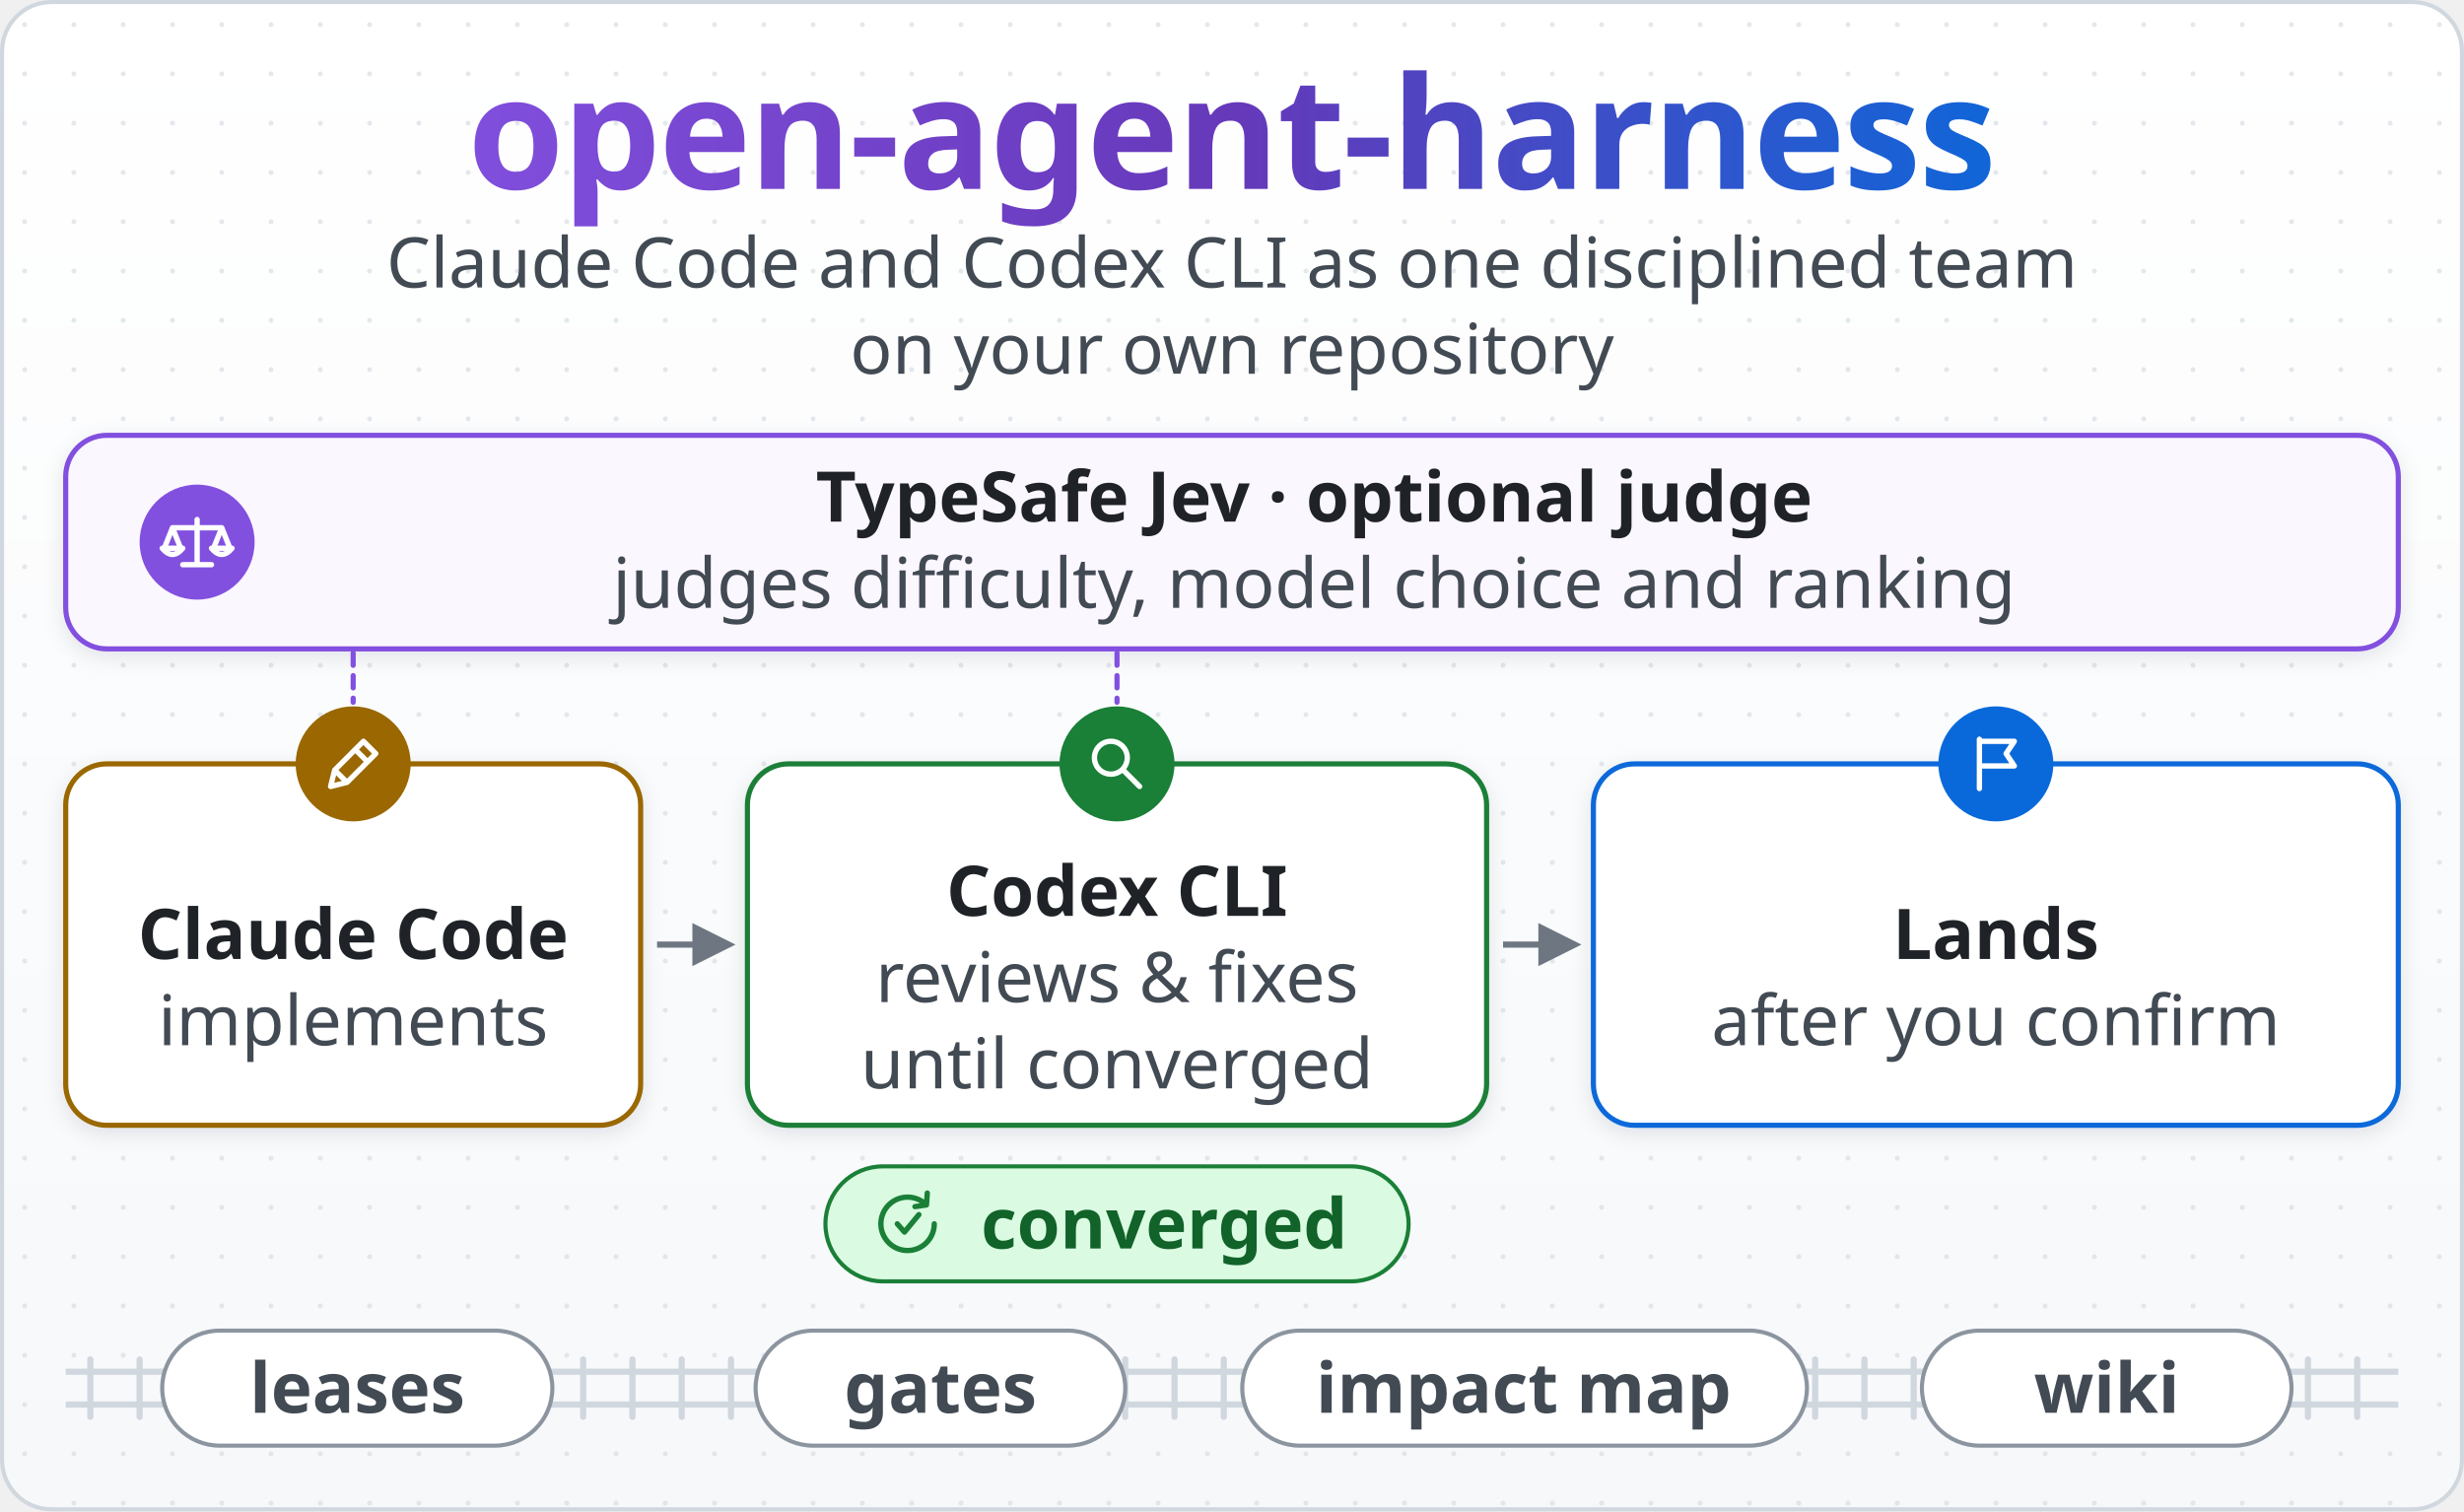
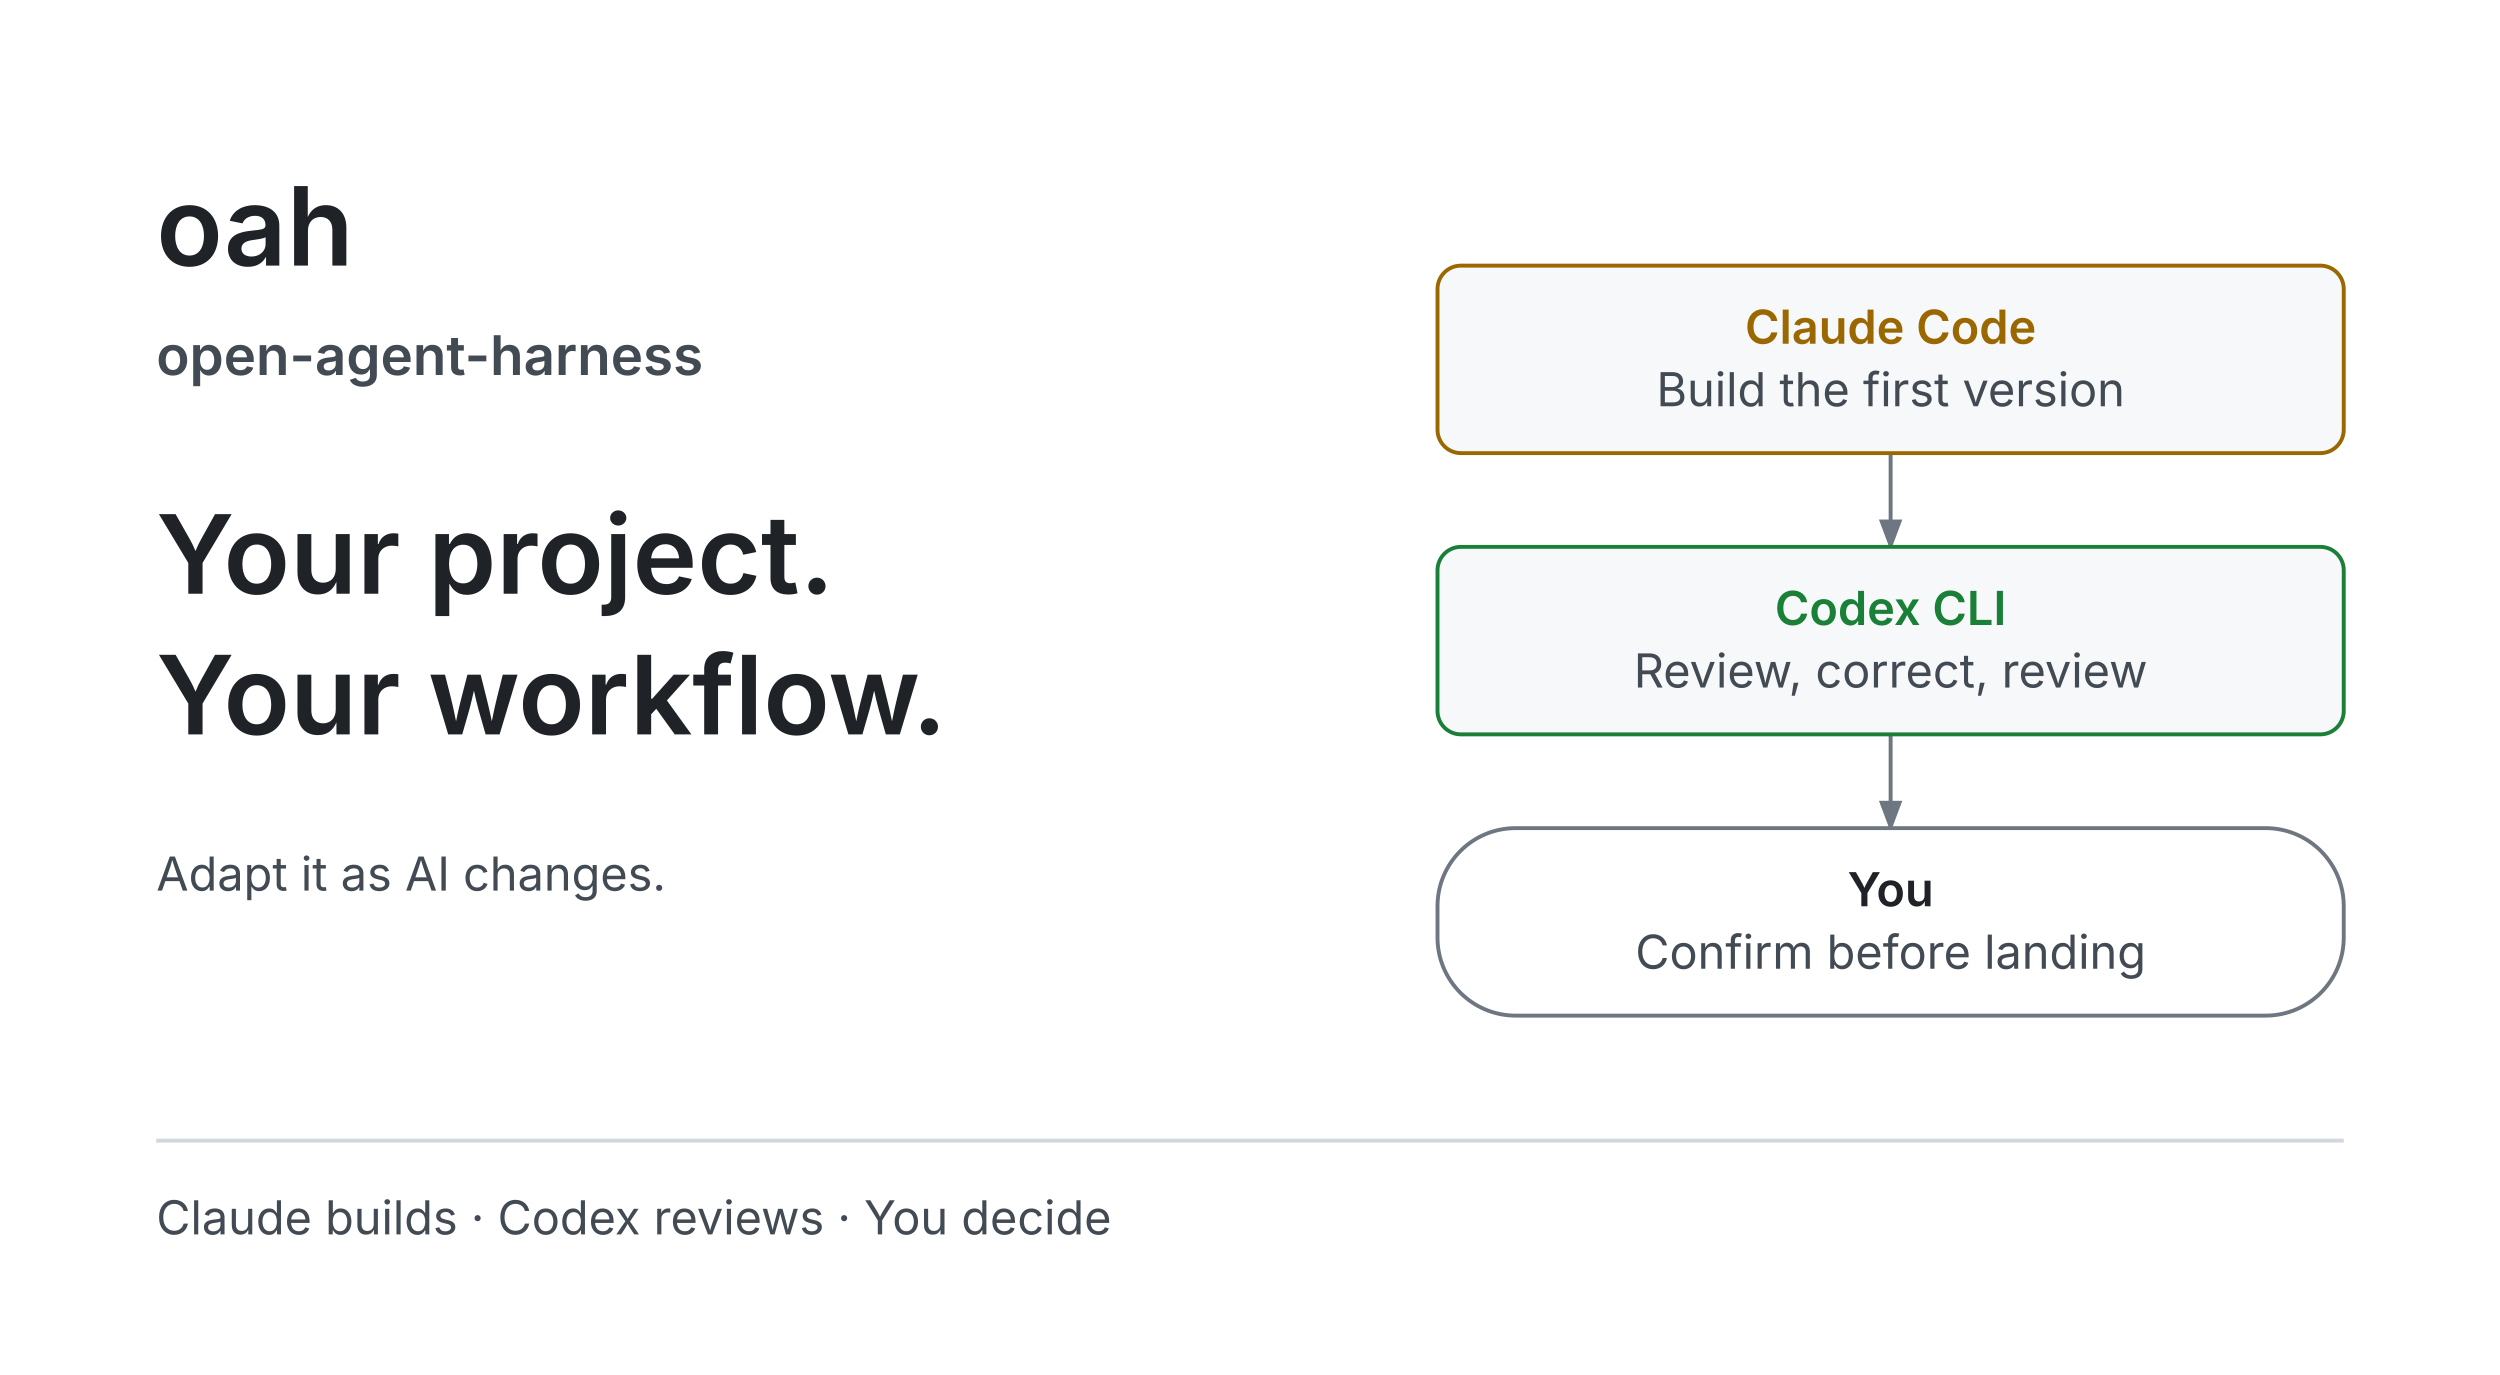
- <svg xmlns="http://www.w3.org/2000/svg" width="1200" height="736" viewBox="0 0 1200 736" role="img" aria-labelledby="title desc" xml:lang="en">
+ <svg xmlns="http://www.w3.org/2000/svg" viewBox="0 0 640 352" role="img" aria-labelledby="banner-light-title banner-light-desc" id="banner-light-root">
  <defs>
-     <linearGradient id="bg" x1="0" y1="0" x2="0" y2="1">
-       <stop offset="0" stop-color="#ffffff" />
-       <stop offset="1" stop-color="#f6f8fa" />
-     </linearGradient>
-     <linearGradient id="ink" gradientUnits="userSpaceOnUse" x1="200" y1="0" x2="1000" y2="0">
-       <stop offset="0" stop-color="#8250df" />
-       <stop offset="0.5" stop-color="#6639ba" />
-       <stop offset="1" stop-color="#0969da" />
-     </linearGradient>
-     <pattern id="grid" width="24" height="24" patternUnits="userSpaceOnUse">
-       <circle cx="12" cy="12" r="1.2" fill="#d8dee4" />
-     </pattern>
-     <filter id="shadow" x="-10%" y="-10%" width="120%" height="140%">
-       <feDropShadow dx="0" dy="3" stdDeviation="5" flood-color="#1f2328" flood-opacity="0.10" />
-     </filter>
-     <filter id="soft" x="-100%" y="-100%" width="300%" height="300%">
-       <feGaussianBlur stdDeviation="4" />
-     </filter>
-     <marker id="arrow" viewBox="0 0 10 10" refX="8" refY="5" markerWidth="7" markerHeight="7" orient="auto">
-       <path d="M0,0 L10,5 L0,10 z" fill="#6e7781" />
+     <style>#banner-light-root { font-family: system-ui, -apple-system, "Segoe UI", sans-serif; color: #1f2328; }
+       #banner-light-root .diagram-container { width: 100%; overflow-x: auto; }
+       #banner-light-root .title { font-size: 28px; font-weight: 600; }
+       #banner-light-root .group { font-size: 14px; font-weight: 600; }
+       #banner-light-root .node { font-size: 12px; font-weight: 600; }
+       #banner-light-root .label { font-size: 12px; font-weight: 400; }
+       #banner-light-root .mono { font-family: ui-monospace, "SFMono-Regular", Consolas, monospace; font-size: 8px; }
+       #banner-light-root .arrow-label { font-family: ui-monospace, "SFMono-Regular", Consolas, monospace; font-size: 8px; font-weight: 400; }
+       @media print {
+ #banner-light-root .diagram-container { overflow-x: visible; }
+ }</style>
+     <marker id="banner-light-arrow" markerWidth="8" markerHeight="6" refX="7" refY="3" orient="auto">
+       <polygon points="0 0, 8 3, 0 6" fill="#6e7781" />
+     </marker>
+     <marker id="banner-light-arrow-accent" markerWidth="8" markerHeight="6" refX="7" refY="3" orient="auto">
+       <polygon points="0 0, 8 3, 0 6" fill="#1a7f37" />
+     </marker>
+     <marker id="banner-light-arrow-link" markerWidth="8" markerHeight="6" refX="7" refY="3" orient="auto">
+       <polygon points="0 0, 8 3, 0 6" fill="#0969da" />
    </marker>
  </defs>
-   <style>
- text { font-family: -apple-system, BlinkMacSystemFont, "Segoe UI", "Noto Sans", Helvetica, Arial, sans-serif; text-anchor: middle; }
- .title { font-size: 76px; font-weight: 800; fill: url(#ink); letter-spacing: -1px; }
- .pitch { font-size: 34px; fill: #424a53; }
- .jev { font-size: 34px; font-weight: 700; fill: #1f2328; }
- .jevhint { font-size: 34px; fill: #424a53; }
- .name { font-size: 34px; font-weight: 700; fill: #1f2328; }
- .hint { font-size: 34px; fill: #424a53; }
- .done { font-size: 34px; font-weight: 700; fill: #116329; }
- .rail { font-size: 34px; font-weight: 600; fill: #424a53; }
- .dot { animation: travel 8s ease-in-out infinite both; }
- .halo-claude { animation: glow-claude 8s ease-in-out infinite both; }
- .halo-codex { animation: glow-codex 8s ease-in-out infinite both; }
- .halo-land { animation: glow-land 8s ease-in-out infinite both; }
- .ring { transform-box: fill-box; transform-origin: center; animation: spin 8s ease-in-out infinite both; }
- .settle { animation: settle 8s ease-in-out infinite both; }
- .judge-link { animation: drift 6s linear infinite both; }
- @keyframes travel {
-   0% { transform: translate(314px, 460px); opacity: 0; }
-   3% { transform: translate(314px, 460px); opacity: 1; }
-   12% { transform: translate(362px, 460px); opacity: 1; }
-   15% { transform: translate(362px, 460px); opacity: 0; }
-   60% { transform: translate(726px, 460px); opacity: 0; }
-   63% { transform: translate(726px, 460px); opacity: 1; }
-   72% { transform: translate(774px, 460px); opacity: 1; }
-   75%, 100% { transform: translate(774px, 460px); opacity: 0; }
- }
- @keyframes glow-claude { 0%, 100% { opacity: 0; } 5% { opacity: 0.5; } 14% { opacity: 0; } }
- @keyframes glow-codex { 0%, 16%, 60%, 100% { opacity: 0; } 22%, 52% { opacity: 0.5; } }
- @keyframes glow-land { 0%, 72%, 92%, 100% { opacity: 0; } 78% { opacity: 0.5; } }
- @keyframes spin { 0%, 16% { transform: rotate(0deg); } 56%, 100% { transform: rotate(720deg); } }
- @keyframes settle { 0%, 8%, 62%, 100% { opacity: 1; } 14%, 56% { opacity: 0; } }
- @keyframes drift { to { stroke-dashoffset: -22; } }
- @media (prefers-reduced-motion: reduce) { * { animation: none !important; } }
- </style>
-   <rect x="1" y="1" width="1198" height="734" rx="24" fill="url(#bg)" stroke="#d0d7de" stroke-width="2" />
-   <path d="M25,2 H1175 Q1198,2 1198,25 V711 Q1198,734 1175,734 H25 Q2,734 2,711 V25 Q2,2 25,2 Z" fill="url(#grid)" opacity="0.7" />
-   <text class="title" x="600" y="92">open-agent-harness</text>
-   <text class="pitch" x="600" y="140">Claude Code and Codex CLI as one disciplined team</text>
-   <text class="pitch" x="600" y="182">on your own repository</text>
-   <rect x="32" y="212" width="1136" height="104" rx="20" fill="#fbf7ff" stroke="#8250df" stroke-width="2.5" filter="url(#shadow)" />
-   <circle cx="96" cy="264" r="28" fill="#8250df" />
-   <g transform="translate(96 264)" fill="none" stroke="#ffffff" stroke-width="2.6" stroke-linecap="round" stroke-linejoin="round">
-     <path d="M0,-11 L0,10 M-7,11 L7,11 M-12,-7 L12,-7 M-12,-7 L-16,3 M-12,-7 L-8,3 M12,-7 L8,3 M12,-7 L16,3" />
-     <path d="M-17,3 Q-12,9 -7,3 Z M7,3 Q12,9 17,3 Z" />
-   </g>
-   <text class="jev" x="640" y="254">TypeSafe Jev · optional judge</text>
-   <text class="jevhint" x="640" y="296">judges difficulty, model choice and ranking</text>
-   <line class="judge-link" x1="172" y1="318" x2="172" y2="342" stroke="#8250df" stroke-width="2.5" stroke-dasharray="6 5" stroke-linecap="round" />
-   <line class="judge-link" x1="544" y1="318" x2="544" y2="342" stroke="#8250df" stroke-width="2.5" stroke-dasharray="6 5" stroke-linecap="round" />
-   <rect x="32" y="372" width="280" height="176" rx="20" fill="#ffffff" stroke="#9a6700" stroke-width="2.5" filter="url(#shadow)" />
-   <text class="name" x="172" y="467">Claude Code</text>
-   <text class="hint" x="172" y="509">implements</text>
-   <circle class="halo halo-claude" cx="172" cy="372" r="36" fill="none" stroke="#9a6700" stroke-width="3" opacity="0" />
-   <circle cx="172" cy="372" r="28" fill="#9a6700" />
-   <g transform="translate(172 372)" fill="none" stroke="#ffffff" stroke-width="2.6" stroke-linecap="round" stroke-linejoin="round">
-     <path d="M-11,11 L-9,3 L5,-11 L11,-5 L-3,9 Z M1,-7 L7,-1 M-9,3 L-3,9" />
-   </g>
-   <rect x="364" y="372" width="360" height="176" rx="20" fill="#ffffff" stroke="#1a7f37" stroke-width="2.5" filter="url(#shadow)" />
-   <text class="name" x="544" y="446">Codex CLI</text>
-   <text class="hint" x="544" y="488">reviews &amp; fixes</text>
-   <text class="hint" x="544" y="530">until converged</text>
-   <circle class="halo halo-codex" cx="544" cy="372" r="36" fill="none" stroke="#1a7f37" stroke-width="3" opacity="0" />
-   <circle cx="544" cy="372" r="28" fill="#1a7f37" />
-   <g transform="translate(544 372)" fill="none" stroke="#ffffff" stroke-width="2.6" stroke-linecap="round" stroke-linejoin="round">
-     <circle cx="-3" cy="-3" r="8" />
-     <path d="M3,3 L11,11" />
-   </g>
-   <rect x="776" y="372" width="392" height="176" rx="20" fill="#ffffff" stroke="#0969da" stroke-width="2.5" filter="url(#shadow)" />
-   <text class="name" x="972" y="467">Lands</text>
-   <text class="hint" x="972" y="509">after you confirm</text>
-   <circle class="halo halo-land" cx="972" cy="372" r="36" fill="none" stroke="#0969da" stroke-width="3" opacity="0" />
-   <circle cx="972" cy="372" r="28" fill="#0969da" />
-   <g transform="translate(972 372)" fill="none" stroke="#ffffff" stroke-width="2.6" stroke-linecap="round" stroke-linejoin="round">
-     <path d="M-8,12 L-8,-12 M-8,-11 L9,-11 L5,-5 L9,1 L-8,1" />
-   </g>
-   <line x1="320" y1="460" x2="354" y2="460" stroke="#6e7781" stroke-width="3" marker-end="url(#arrow)" />
-   <line x1="732" y1="460" x2="766" y2="460" stroke="#6e7781" stroke-width="3" marker-end="url(#arrow)" />
-   <rect x="402" y="568" width="284" height="56" rx="28" fill="#dafbe1" stroke="#1a7f37" stroke-width="2" />
-   <g transform="translate(442 596)" fill="none" stroke="#1a7f37" stroke-width="2.6" stroke-linecap="round" stroke-linejoin="round">
-     <path class="ring" d="M13,0 A13,13 0 1 1 9.2,-9.2 M9.2,-9.2 L9.6,-15 M9.2,-9.2 L3.6,-8.4" />
-     <path class="settle" d="M-5,0 L-1.5,4 L5.5,-4.5" />
-   </g>
-   <g class="settle">
-     <text class="done" x="567" y="608">converged</text>
-   </g>
-   <line x1="32" y1="668" x2="1168" y2="668" stroke="#d0d7de" stroke-width="3" />
-   <line x1="32" y1="684" x2="1168" y2="684" stroke="#d0d7de" stroke-width="3" />
-   <path d="M44,662 V690 M68,662 V690 M92,662 V690 M116,662 V690 M140,662 V690 M164,662 V690 M188,662 V690 M212,662 V690 M236,662 V690 M260,662 V690 M284,662 V690 M308,662 V690 M332,662 V690 M356,662 V690 M380,662 V690 M404,662 V690 M428,662 V690 M452,662 V690 M476,662 V690 M500,662 V690 M524,662 V690 M548,662 V690 M572,662 V690 M596,662 V690 M620,662 V690 M644,662 V690 M668,662 V690 M692,662 V690 M716,662 V690 M740,662 V690 M764,662 V690 M788,662 V690 M812,662 V690 M836,662 V690 M860,662 V690 M884,662 V690 M908,662 V690 M932,662 V690 M956,662 V690 M980,662 V690 M1004,662 V690 M1028,662 V690 M1052,662 V690 M1076,662 V690 M1100,662 V690 M1124,662 V690 M1148,662 V690" stroke="#d0d7de" stroke-width="3" stroke-linecap="round" />
-   <rect x="79" y="648" width="190" height="56" rx="28" fill="#ffffff" stroke="#8c959f" stroke-width="2" />
-   <text class="rail" x="174" y="688">leases</text>
-   <rect x="368" y="648" width="180" height="56" rx="28" fill="#ffffff" stroke="#8c959f" stroke-width="2" />
-   <text class="rail" x="458" y="688">gates</text>
-   <rect x="605" y="648" width="275" height="56" rx="28" fill="#ffffff" stroke="#8c959f" stroke-width="2" />
-   <text class="rail" x="742" y="688">impact map</text>
-   <rect x="936" y="648" width="180" height="56" rx="28" fill="#ffffff" stroke="#8c959f" stroke-width="2" />
-   <text class="rail" x="1026" y="688">wiki</text>
-   <g class="dot" opacity="0">
-     <circle r="12" fill="#0969da" opacity="0.45" filter="url(#soft)" />
-     <circle r="6" fill="#0969da" />
-     <circle r="2.5" fill="#ffffff" />
-   </g>
+   <rect x="0" y="0" width="640" height="352" rx="0" fill="#ffffff" />
+   <line x1="484" y1="116" x2="484" y2="140" stroke="#6e7781" stroke-width="1" marker-end="url(#banner-light-arrow)" />
+   <line x1="484" y1="188" x2="484" y2="212" stroke="#6e7781" stroke-width="1" marker-end="url(#banner-light-arrow)" />
+   <text x="40" y="68" class="title" text-anchor="start" fill="#1f2328">oah</text>
+   <text x="40" y="96" class="group" text-anchor="start" fill="#424a53">open-agent-harness</text>
+   <text x="40" y="152" class="title" text-anchor="start" fill="#1f2328">Your project.</text>
+   <text x="40" y="188" class="title" text-anchor="start" fill="#1f2328">Your workflow.</text>
+   <text x="40" y="228" class="label" text-anchor="start" fill="#424a53">Adapt it as AI changes.</text>
+   <rect x="368" y="68" width="232" height="48" rx="6" fill="#f6f8fa" stroke="#9a6700" stroke-width="1" />
+   <text x="484.0" y="88" class="node" text-anchor="middle" fill="#9a6700">Claude Code</text>
+   <text x="484.0" y="104" class="label" text-anchor="middle" fill="#424a53">Build the first version</text>
+   <rect x="368" y="140" width="232" height="48" rx="6" fill="#f6f8fa" stroke="#1a7f37" stroke-width="1" />
+   <text x="484.0" y="160" class="node" text-anchor="middle" fill="#1a7f37">Codex CLI</text>
+   <text x="484.0" y="176" class="label" text-anchor="middle" fill="#424a53">Review, correct, review</text>
+   <rect x="368" y="212" width="232" height="48" rx="20" fill="#ffffff" stroke="#6e7781" stroke-width="1" />
+   <text x="484.0" y="232" class="node" text-anchor="middle" fill="#1f2328">You</text>
+   <text x="484.0" y="248" class="label" text-anchor="middle" fill="#424a53">Confirm before landing</text>
+   <line x1="40" y1="292" x2="600" y2="292" stroke="#d0d7de" stroke-width="1" />
+   <text x="40" y="316" class="label" text-anchor="start" fill="#424a53">Claude builds · Codex reviews · You decide</text>
</svg>
